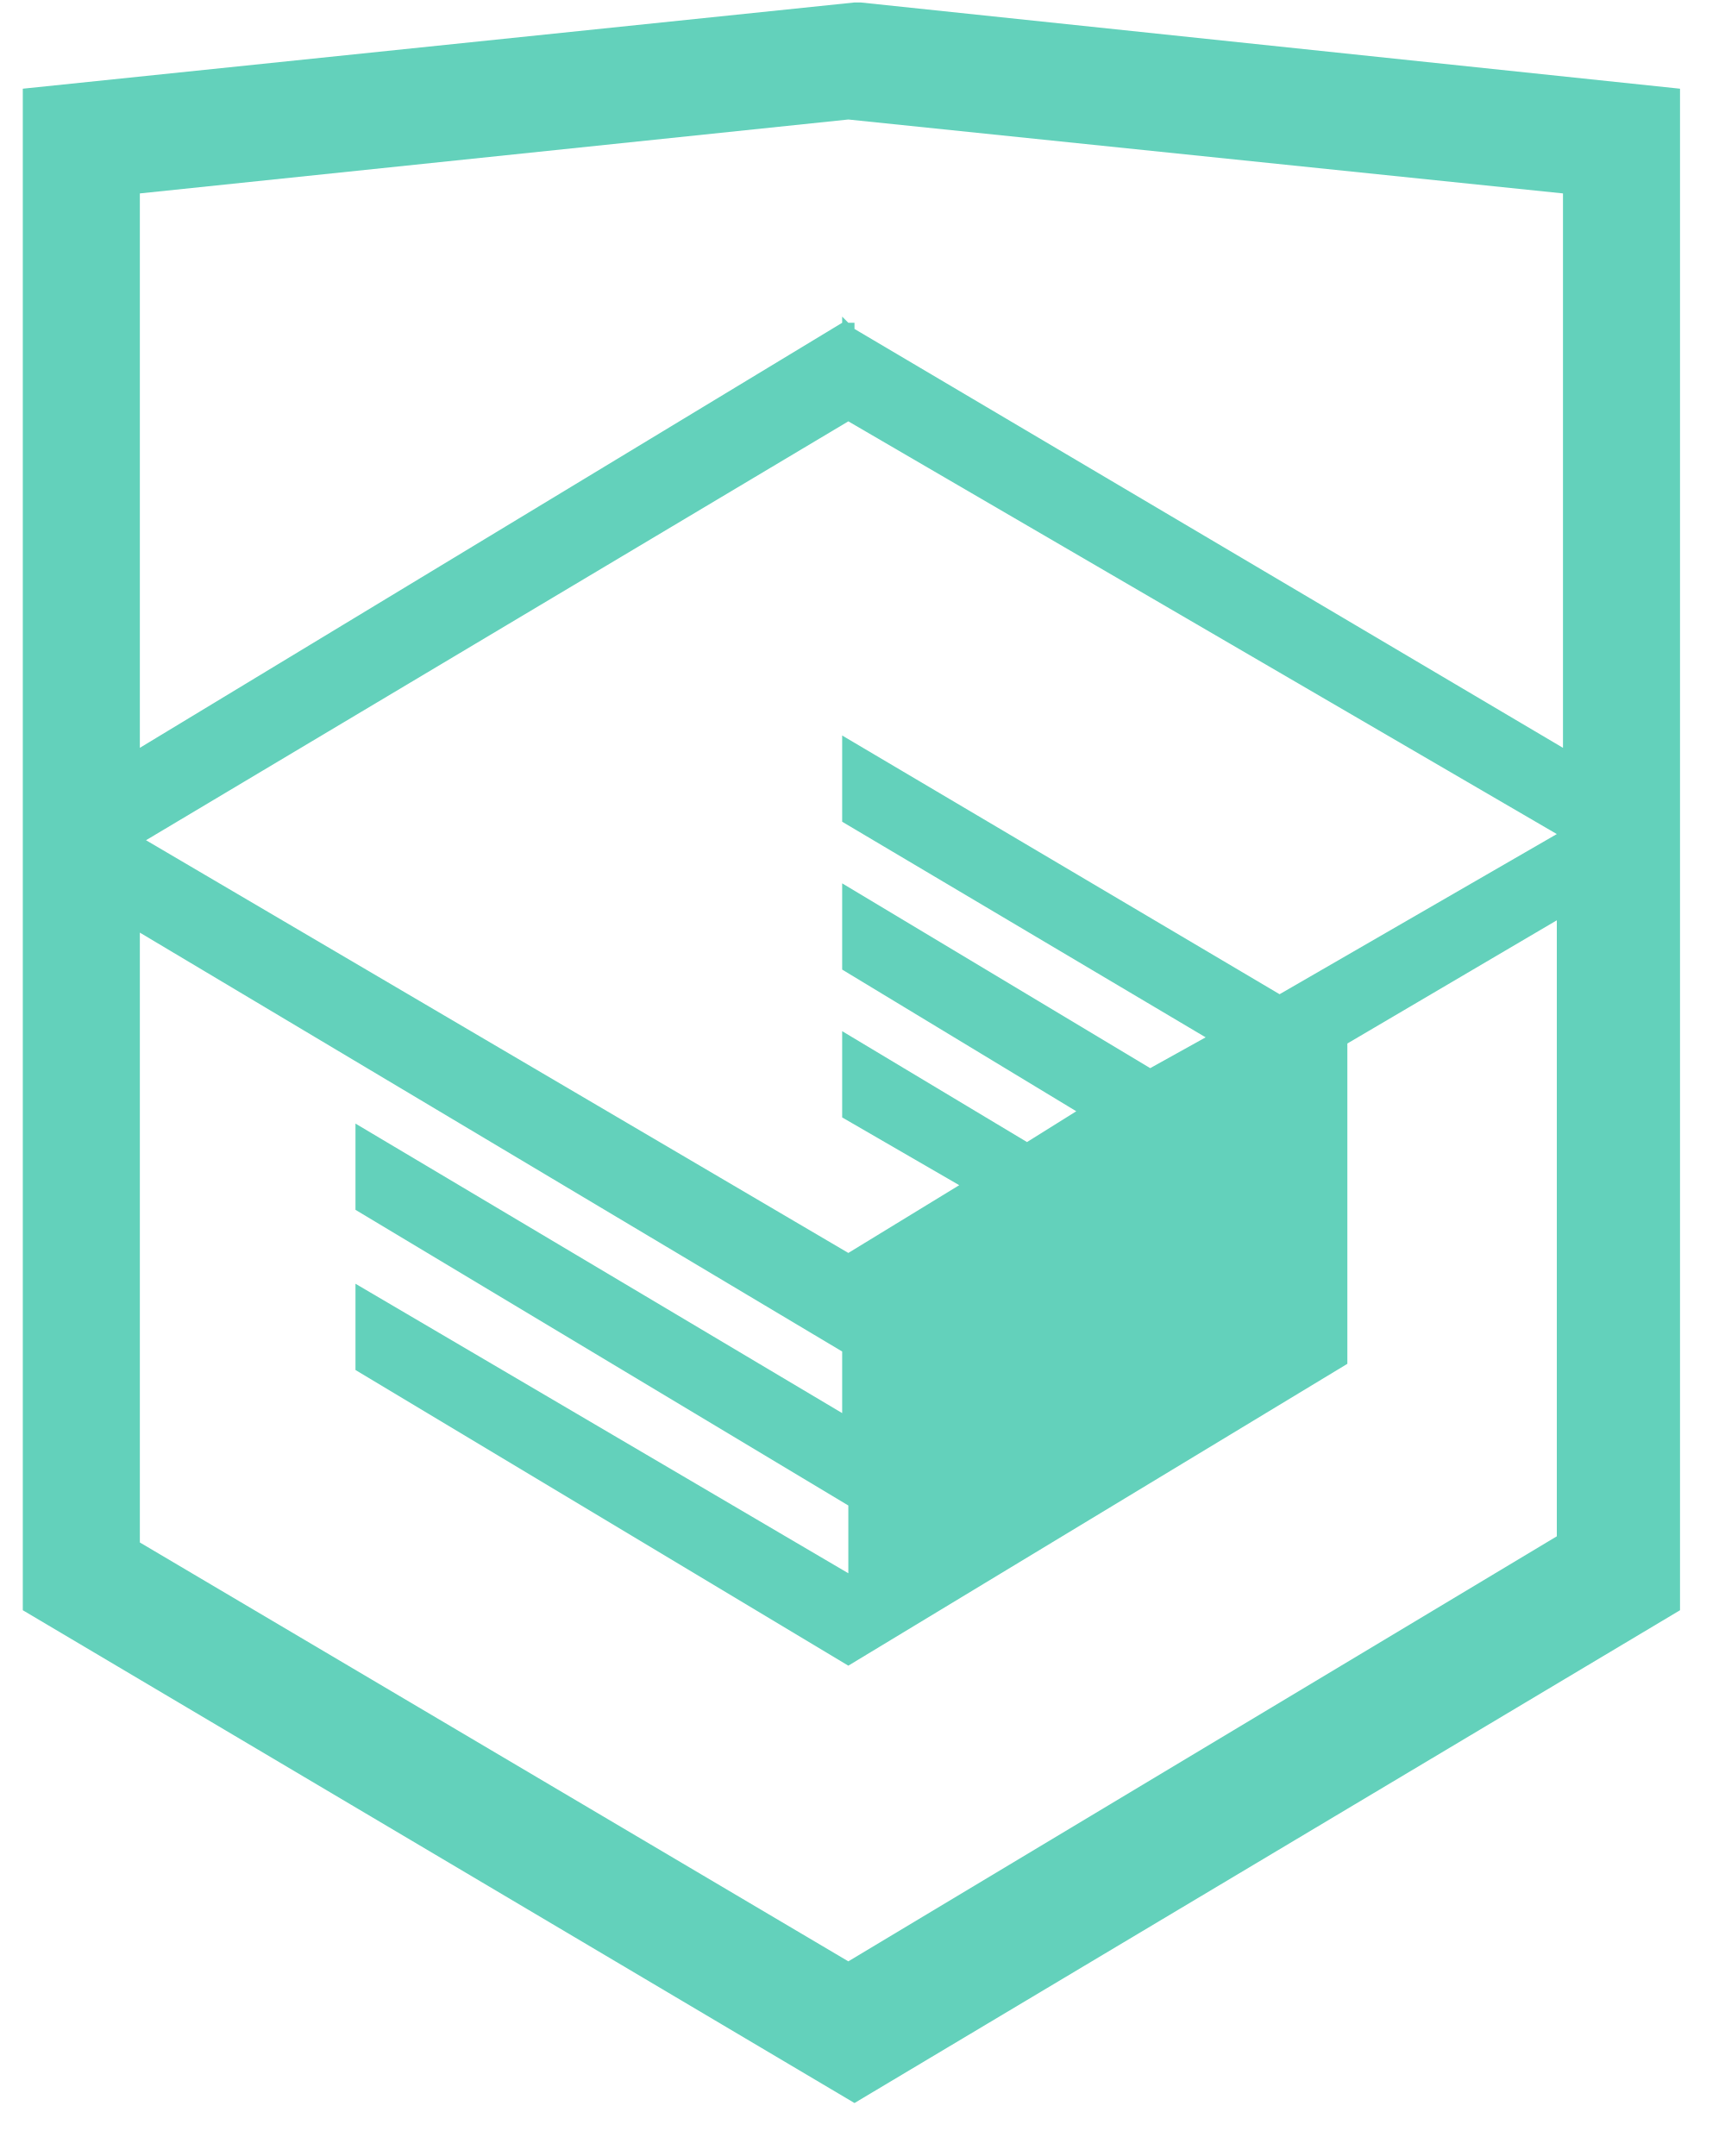
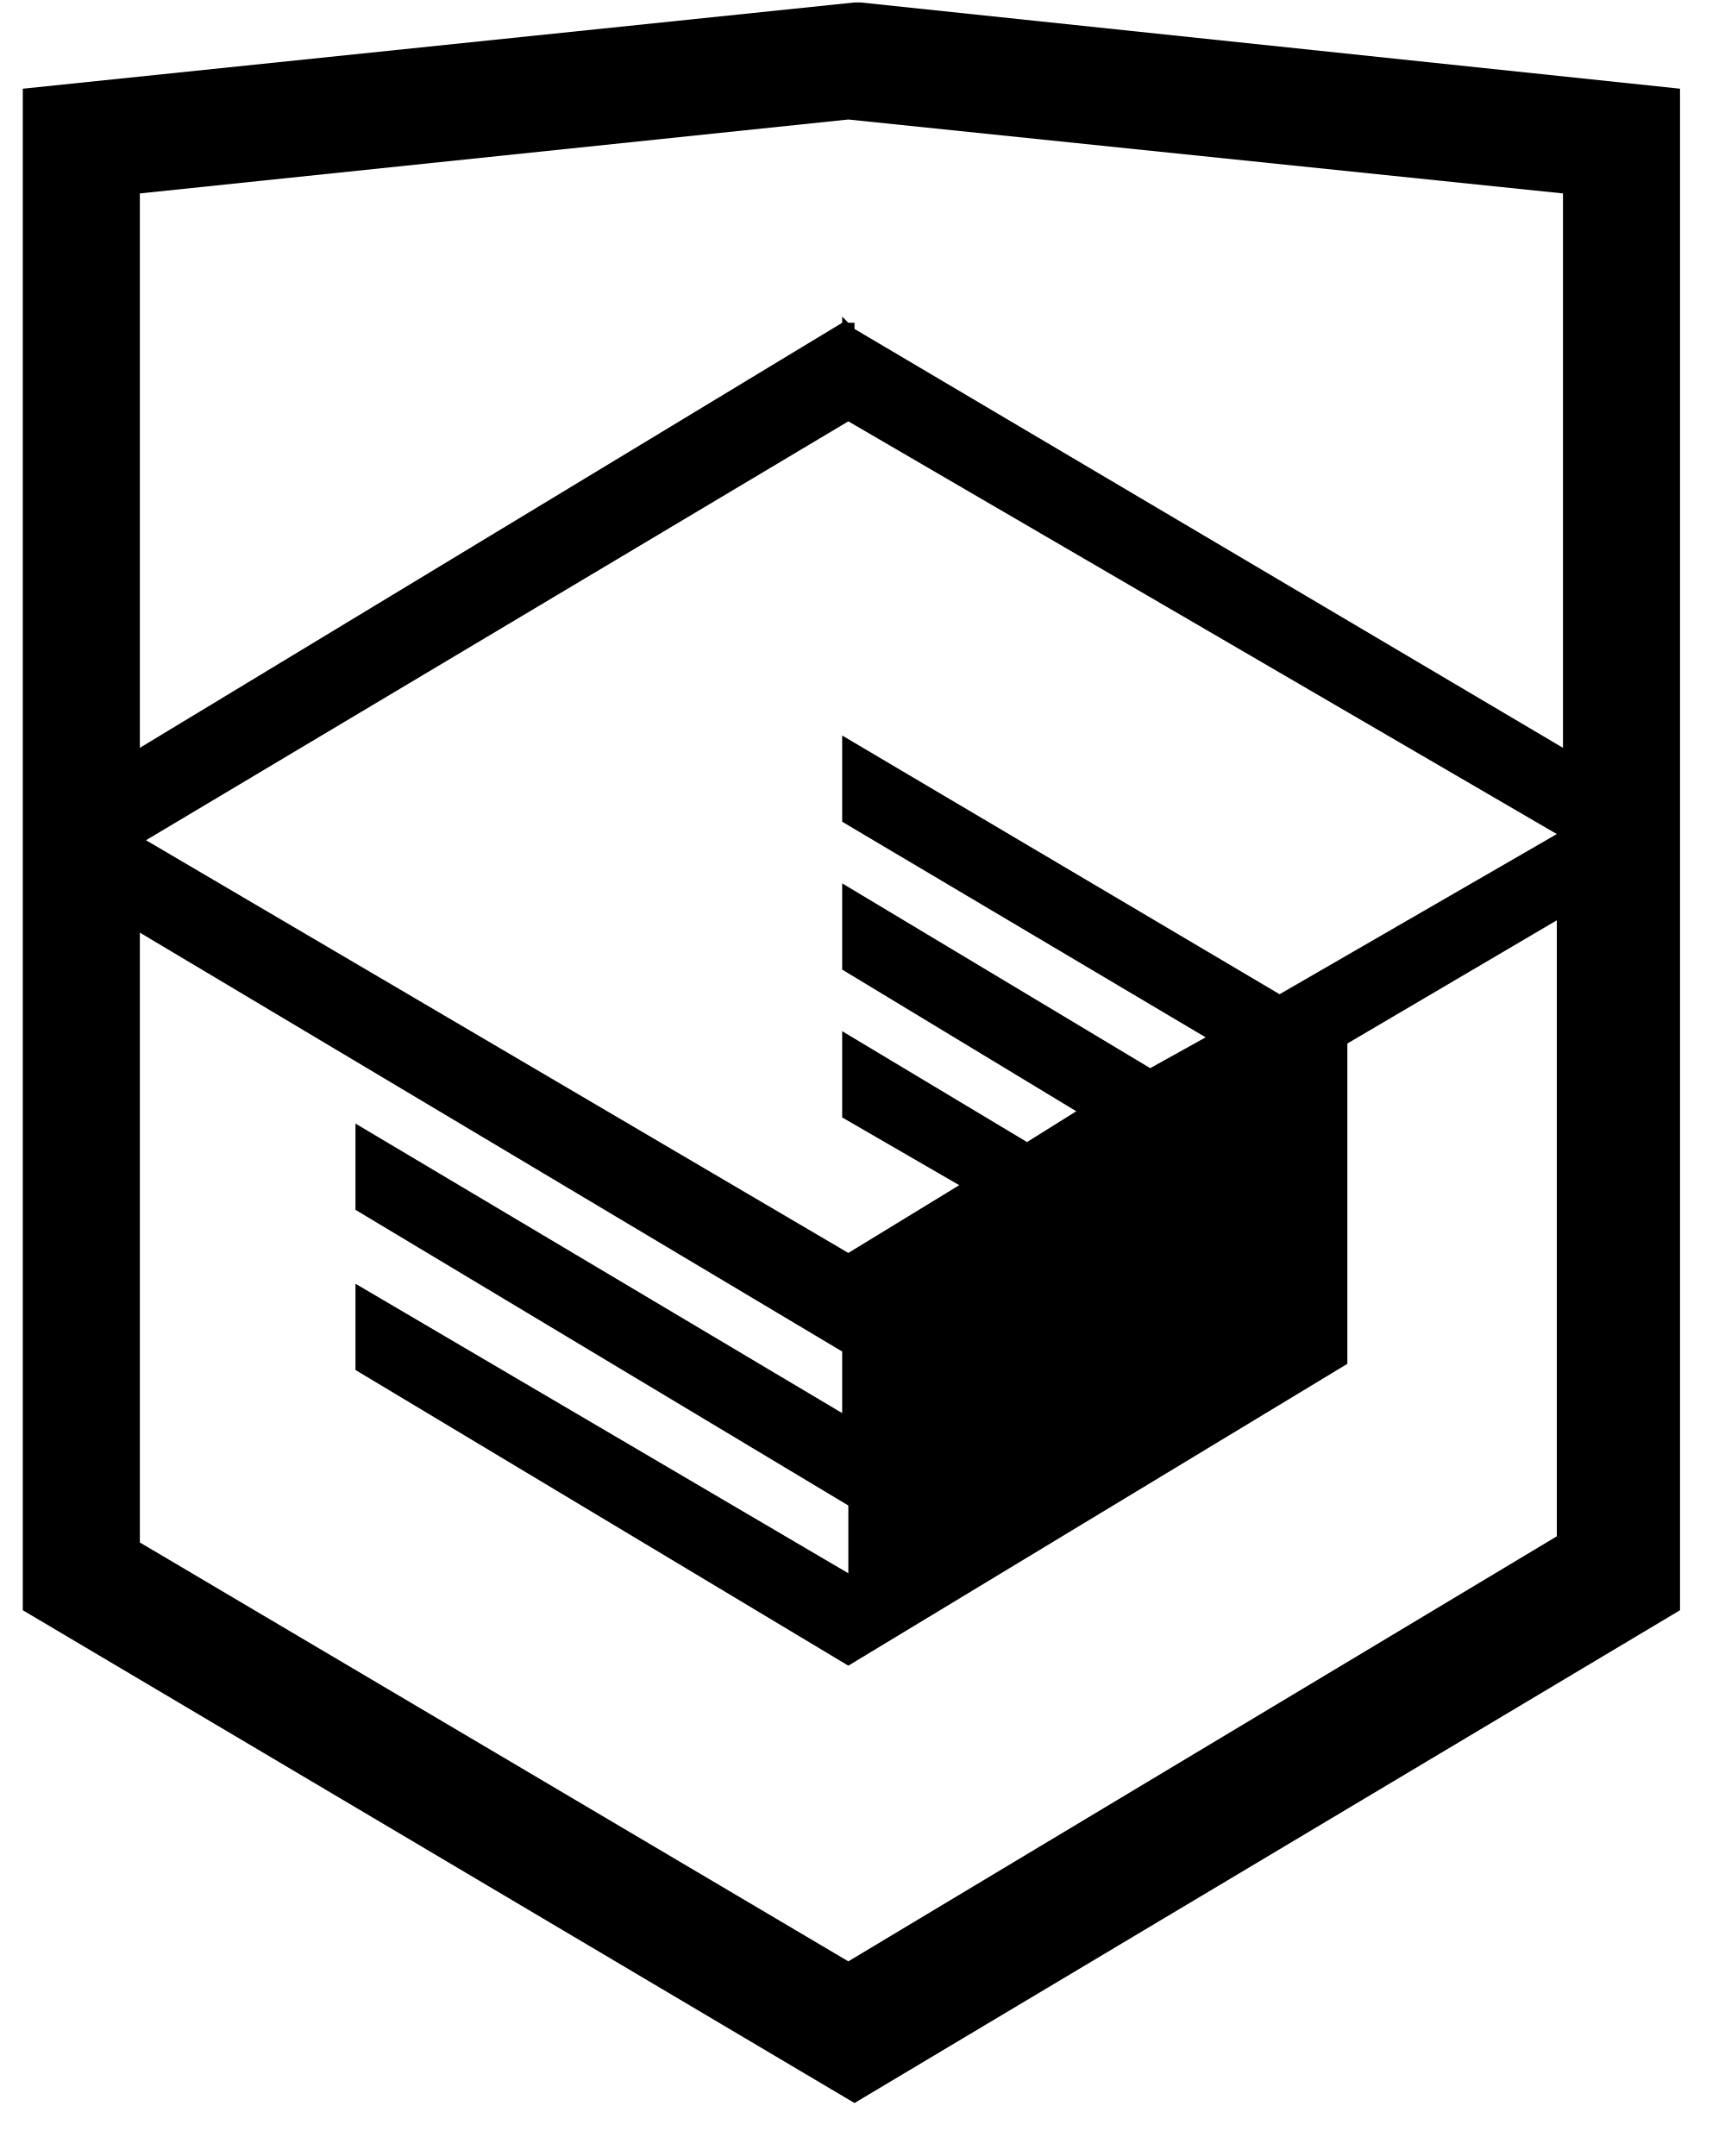
<svg xmlns="http://www.w3.org/2000/svg" width="28" height="35" fill="none">
-   <path d="M13.97.04h-.1L.37 1.44v24.7l13.5 8 13.4-8V1.44L13.97.04zm11.4 12.1l-11.5-6.8v-.1h-.1l-.1-.1v.1l-11.4 6.9v-9l11.5-1.2 11.6 1.2v9zm-11.6-5.3l11.5 6.7-4.5 2.6-7.1-4.2v1.4l5.9 3.5-.9.5-5-3v1.4l3.8 2.3-.8.5-3-1.8v1.4l1.9 1.1-1.8 1.1-11.4-6.7 11.4-6.8zm-11.5 8.3l11.4 6.8v1l-7.9-4.7v1.4l8 4.8v1.1l-8-4.7v1.4l8 4.8 8.1-4.9v-5.2l3.4-2v10l-11.5 6.9-11.5-6.8v-9.9z" fill="#63D1BB" />
+   <path d="M13.97.04h-.1L.37 1.44v24.7l13.5 8 13.4-8V1.44L13.97.04zm11.4 12.1l-11.5-6.8v-.1h-.1l-.1-.1v.1l-11.4 6.9v-9l11.5-1.2 11.6 1.2v9zm-11.6-5.3l11.5 6.7-4.5 2.6-7.1-4.2v1.4l5.9 3.5-.9.5-5-3v1.4l3.8 2.3-.8.5-3-1.8v1.4l1.9 1.1-1.8 1.1-11.4-6.7 11.4-6.8zm-11.5 8.3l11.4 6.8v1l-7.9-4.7v1.4l8 4.8v1.1l-8-4.7v1.4l8 4.8 8.1-4.9v-5.2l3.4-2v10l-11.5 6.9-11.5-6.8v-9.9z" fill="currentcolor" />
</svg>
